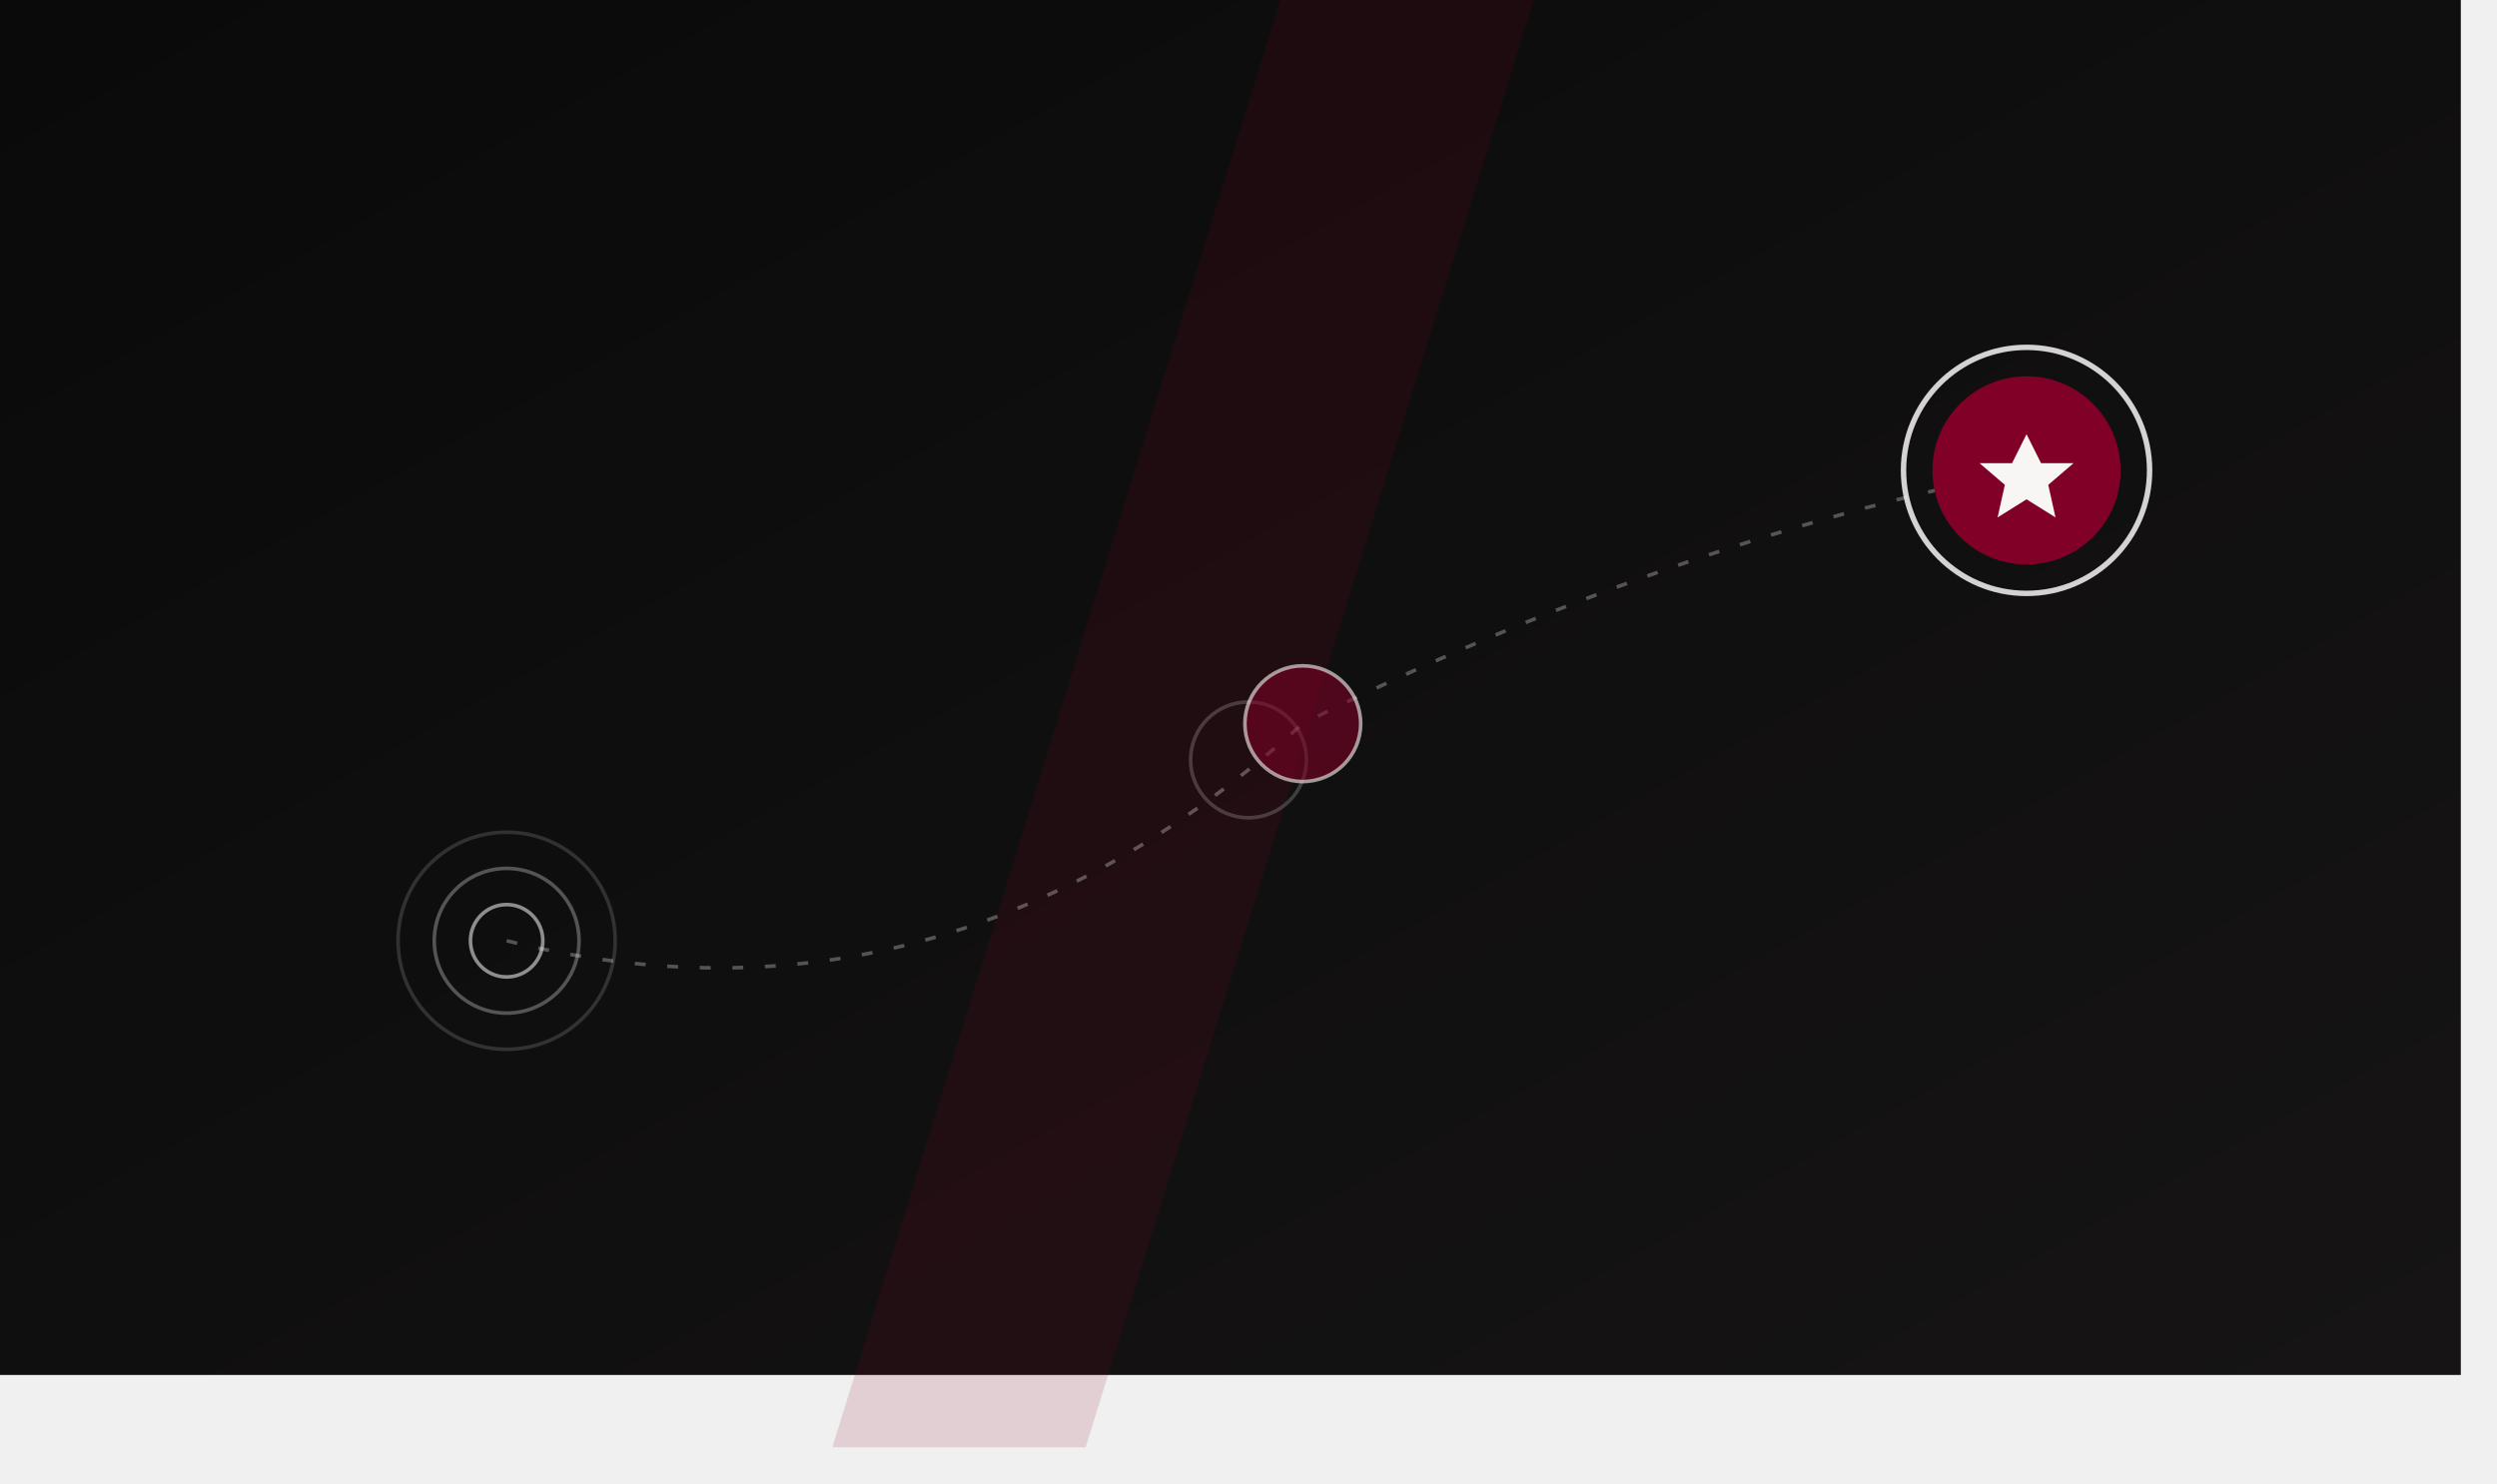
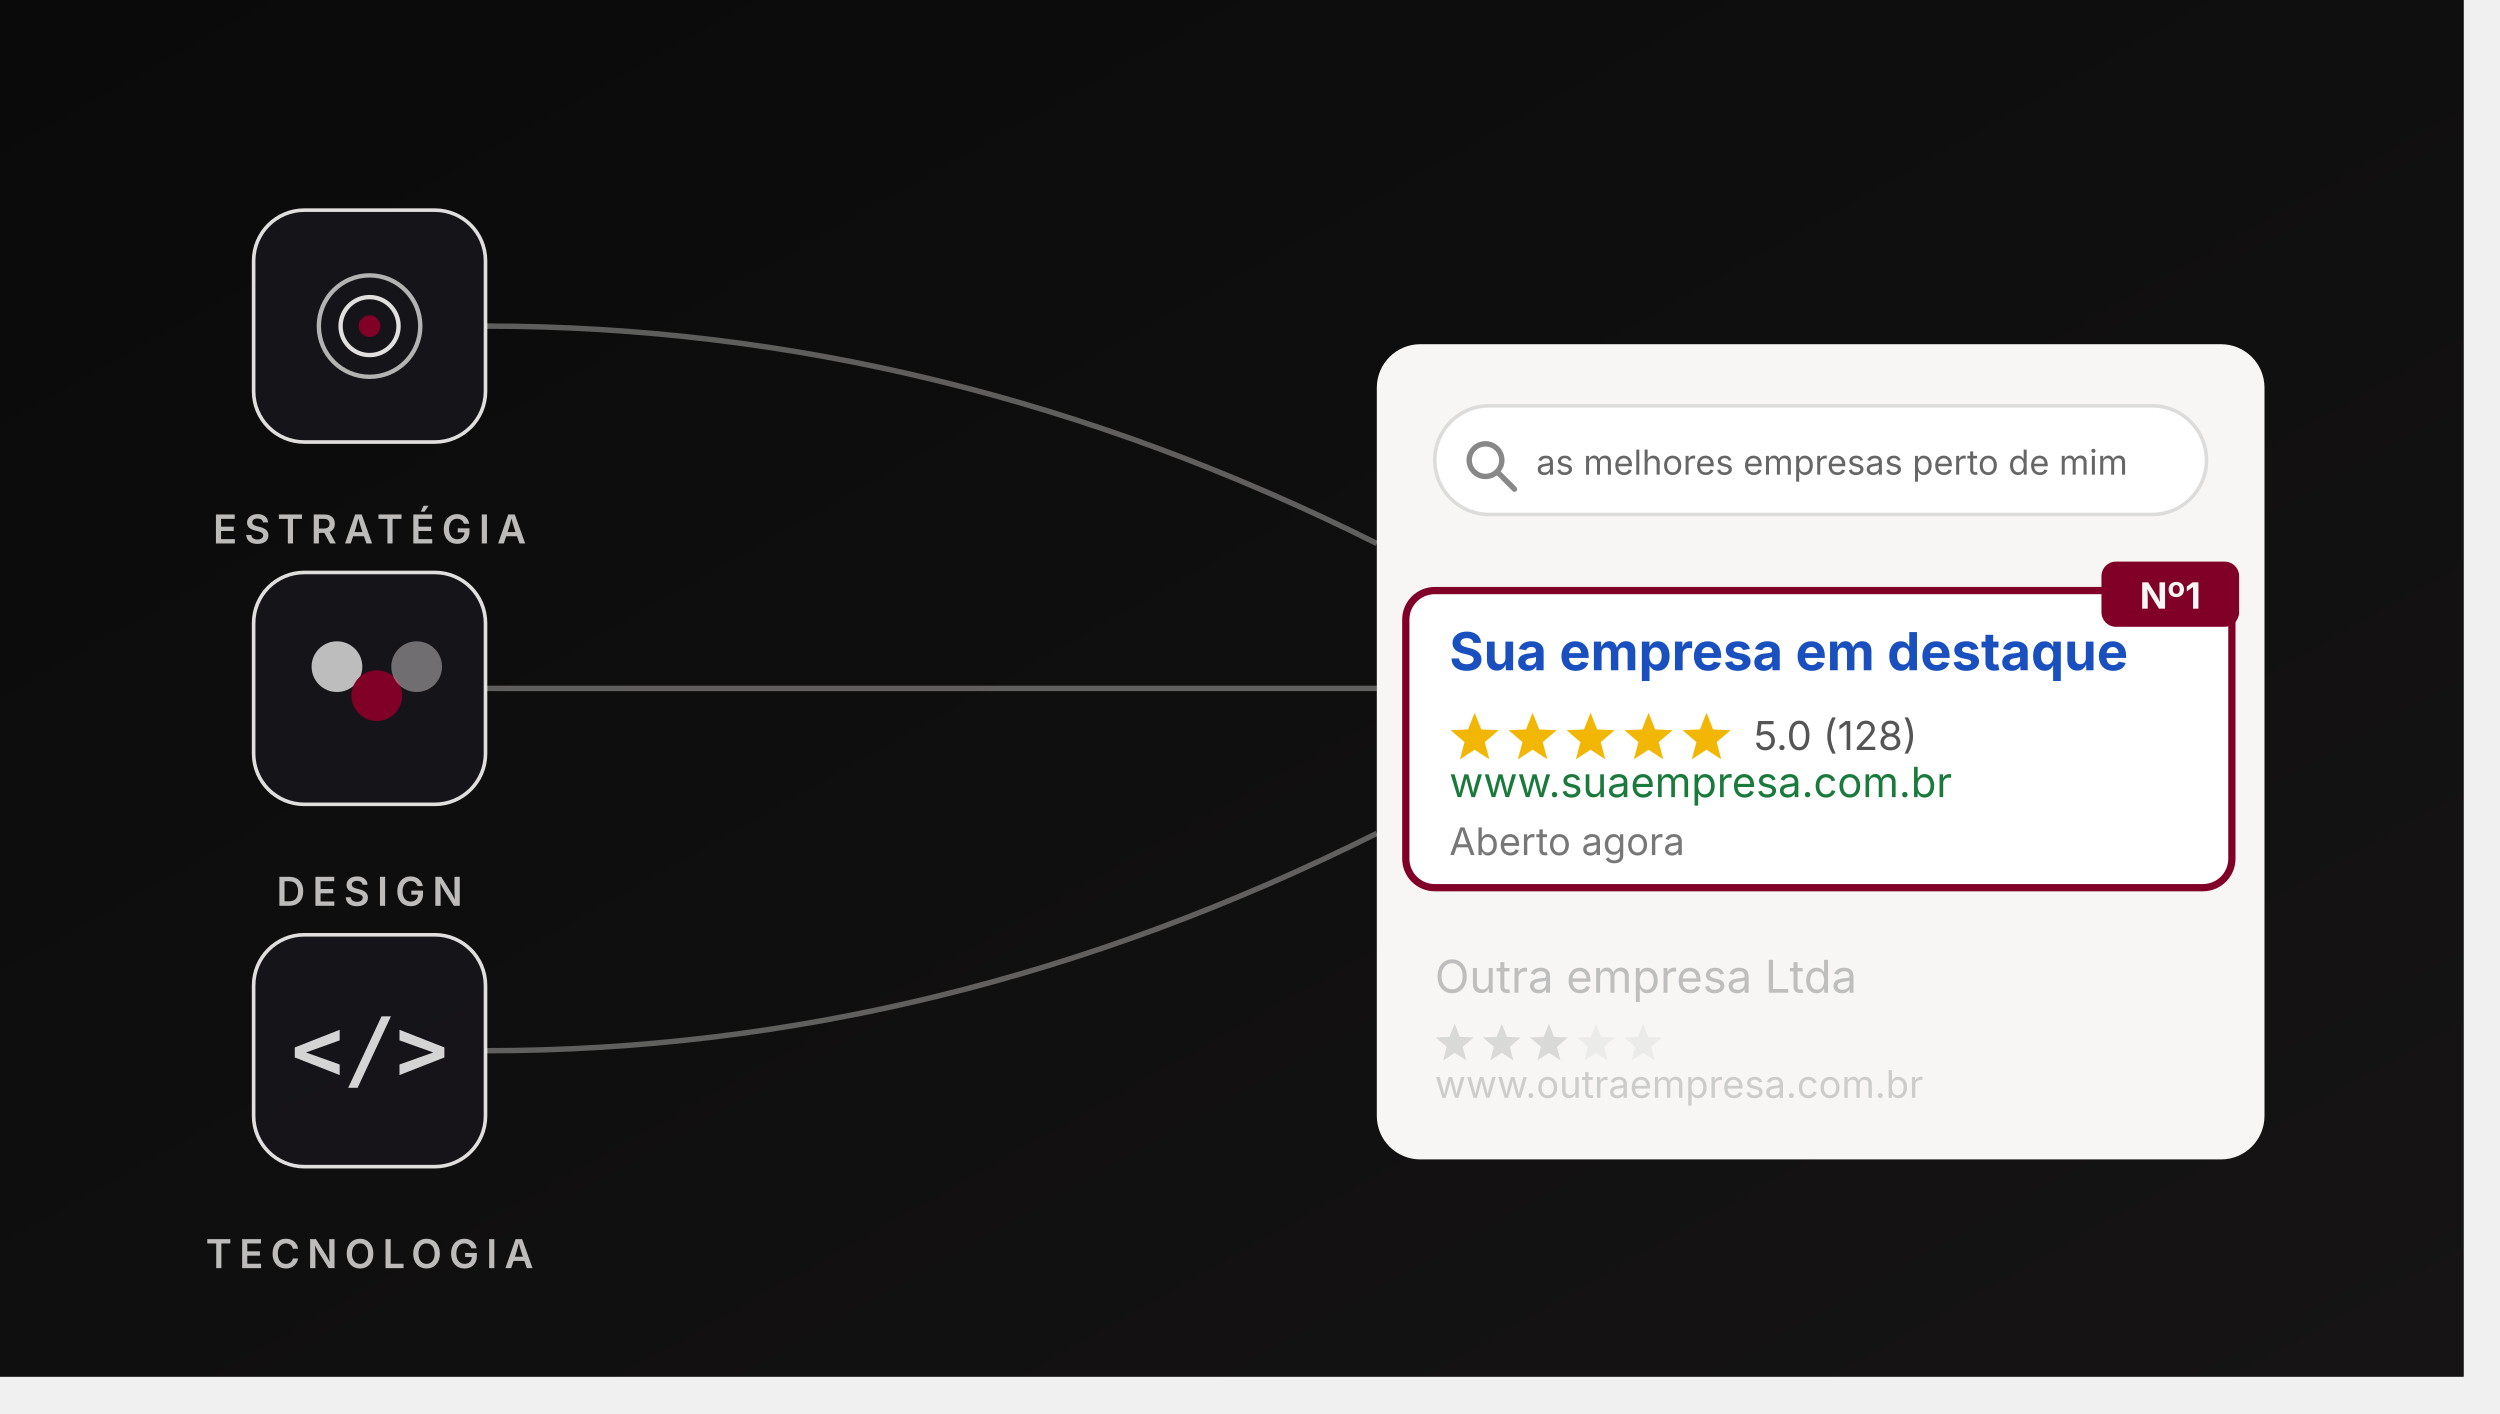
- <svg xmlns="http://www.w3.org/2000/svg" width="100%" viewBox="0 0 690 410" role="img" style="">
+ <svg xmlns="http://www.w3.org/2000/svg" width="100%" viewBox="0 0 690 390" role="img" style="">
  <defs>
-     <linearGradient id="bgwash" x1="0" y1="0" x2="1" y2="1">
+     <linearGradient id="bgwash4" x1="0" y1="0" x2="1" y2="1">
      <stop offset="0%" stop-color="#0A0A0A" />
      <stop offset="100%" stop-color="#161414" />
    </linearGradient>
+     <symbol id="star5" viewBox="0 0 20 20">
+       <polygon points="10,1 12.6,7.6 19.5,7.9 14,12.6 15.8,19.4 10,15.6 4.2,19.4 6,12.6 0.5,7.9 7.4,7.6" />
+     </symbol>
  </defs>
-   <rect x="0" y="0" width="680" height="380" fill="url(#bgwash)" style="stroke:none;color:rgb(11, 11, 11);stroke-width:1px;stroke-linecap:butt;stroke-linejoin:miter;opacity:1;font-family:anthropic-sans, -apple-system, BlinkMacSystemFont, &quot;Segoe UI&quot;, sans-serif;font-size:16px;font-weight:400;text-anchor:start;dominant-baseline:auto" />
-   <polygon points="360,-20 430,-20 300,400 230,400" fill="#810027" opacity="0.14" style="fill:rgb(129, 0, 39);stroke:none;color:rgb(11, 11, 11);stroke-width:1px;stroke-linecap:butt;stroke-linejoin:miter;opacity:0.14;font-family:anthropic-sans, -apple-system, BlinkMacSystemFont, &quot;Segoe UI&quot;, sans-serif;font-size:16px;font-weight:400;text-anchor:start;dominant-baseline:auto" />
-   <path d="M140,260 Q260,290 360,200 Q460,150 560,130" fill="none" stroke="#F7F6F4" stroke-width="1" stroke-dasharray="3 6" opacity="0.3" style="fill:none;stroke:rgb(247, 246, 244);color:rgb(11, 11, 11);stroke-width:1px;stroke-dasharray:3px, 6px;stroke-linecap:butt;stroke-linejoin:miter;opacity:0.3;font-family:anthropic-sans, -apple-system, BlinkMacSystemFont, &quot;Segoe UI&quot;, sans-serif;font-size:16px;font-weight:400;text-anchor:start;dominant-baseline:auto" />
-   <circle cx="140" cy="260" r="10" fill="none" stroke="#F7F6F4" stroke-width="1" opacity="0.55" style="fill:none;stroke:rgb(247, 246, 244);color:rgb(11, 11, 11);stroke-width:1px;stroke-linecap:butt;stroke-linejoin:miter;opacity:0.55;font-family:anthropic-sans, -apple-system, BlinkMacSystemFont, &quot;Segoe UI&quot;, sans-serif;font-size:16px;font-weight:400;text-anchor:start;dominant-baseline:auto" />
-   <circle cx="140" cy="260" r="20" fill="none" stroke="#F7F6F4" stroke-width="1" opacity="0.3" style="fill:none;stroke:rgb(247, 246, 244);color:rgb(11, 11, 11);stroke-width:1px;stroke-linecap:butt;stroke-linejoin:miter;opacity:0.3;font-family:anthropic-sans, -apple-system, BlinkMacSystemFont, &quot;Segoe UI&quot;, sans-serif;font-size:16px;font-weight:400;text-anchor:start;dominant-baseline:auto" />
-   <circle cx="140" cy="260" r="30" fill="none" stroke="#F7F6F4" stroke-width="1" opacity="0.15" style="fill:none;stroke:rgb(247, 246, 244);color:rgb(11, 11, 11);stroke-width:1px;stroke-linecap:butt;stroke-linejoin:miter;opacity:0.15;font-family:anthropic-sans, -apple-system, BlinkMacSystemFont, &quot;Segoe UI&quot;, sans-serif;font-size:16px;font-weight:400;text-anchor:start;dominant-baseline:auto" />
-   <circle cx="345" cy="210" r="16" fill="none" stroke="#F7F6F4" stroke-width="1" opacity="0.2" style="fill:none;stroke:rgb(247, 246, 244);color:rgb(11, 11, 11);stroke-width:1px;stroke-linecap:butt;stroke-linejoin:miter;opacity:0.2;font-family:anthropic-sans, -apple-system, BlinkMacSystemFont, &quot;Segoe UI&quot;, sans-serif;font-size:16px;font-weight:400;text-anchor:start;dominant-baseline:auto" />
-   <circle cx="360" cy="200" r="16" fill="#810027" opacity="0.55" style="fill:rgb(129, 0, 39);stroke:none;color:rgb(11, 11, 11);stroke-width:1px;stroke-linecap:butt;stroke-linejoin:miter;opacity:0.55;font-family:anthropic-sans, -apple-system, BlinkMacSystemFont, &quot;Segoe UI&quot;, sans-serif;font-size:16px;font-weight:400;text-anchor:start;dominant-baseline:auto" />
-   <circle cx="360" cy="200" r="16" fill="none" stroke="#F7F6F4" stroke-width="1" opacity="0.6" style="fill:none;stroke:rgb(247, 246, 244);color:rgb(11, 11, 11);stroke-width:1px;stroke-linecap:butt;stroke-linejoin:miter;opacity:0.6;font-family:anthropic-sans, -apple-system, BlinkMacSystemFont, &quot;Segoe UI&quot;, sans-serif;font-size:16px;font-weight:400;text-anchor:start;dominant-baseline:auto" />
-   <circle cx="560" cy="130" r="34" fill="none" stroke="#F7F6F4" stroke-width="1.5" opacity="0.85" style="fill:none;stroke:rgb(247, 246, 244);color:rgb(11, 11, 11);stroke-width:1.5px;stroke-linecap:butt;stroke-linejoin:miter;opacity:0.85;font-family:anthropic-sans, -apple-system, BlinkMacSystemFont, &quot;Segoe UI&quot;, sans-serif;font-size:16px;font-weight:400;text-anchor:start;dominant-baseline:auto" />
-   <circle cx="560" cy="130" r="26" fill="#810027" style="fill:rgb(129, 0, 39);stroke:none;color:rgb(11, 11, 11);stroke-width:1px;stroke-linecap:butt;stroke-linejoin:miter;opacity:1;font-family:anthropic-sans, -apple-system, BlinkMacSystemFont, &quot;Segoe UI&quot;, sans-serif;font-size:16px;font-weight:400;text-anchor:start;dominant-baseline:auto" />
-   <polygon points="560,120 564,128 573,128 566,134 568,143 560,138 552,143 554,134 547,128 556,128" fill="#F7F6F4" style="fill:rgb(247, 246, 244);stroke:none;color:rgb(11, 11, 11);stroke-width:1px;stroke-linecap:butt;stroke-linejoin:miter;opacity:1;font-family:anthropic-sans, -apple-system, BlinkMacSystemFont, &quot;Segoe UI&quot;, sans-serif;font-size:16px;font-weight:400;text-anchor:start;dominant-baseline:auto" />
+   <rect x="0" y="0" width="680" height="380" fill="url(#bgwash4)" style="stroke:none;color:rgb(11, 11, 11);stroke-width:1px;stroke-linecap:butt;stroke-linejoin:miter;opacity:1;font-family:anthropic-sans, -apple-system, BlinkMacSystemFont, &quot;Segoe UI&quot;, sans-serif;font-size:16px;font-weight:400;text-anchor:start;dominant-baseline:auto" />
+   <path d="M134,90 Q260,90 380,150" fill="none" stroke="#F7F6F4" stroke-width="1.5" opacity="0.35" style="fill:none;stroke:rgb(247, 246, 244);color:rgb(11, 11, 11);stroke-width:1.5px;stroke-linecap:butt;stroke-linejoin:miter;opacity:0.35;font-family:anthropic-sans, -apple-system, BlinkMacSystemFont, &quot;Segoe UI&quot;, sans-serif;font-size:16px;font-weight:400;text-anchor:start;dominant-baseline:auto" />
+   <path d="M134,190 Q260,190 380,190" fill="none" stroke="#F7F6F4" stroke-width="1.5" opacity="0.35" style="fill:none;stroke:rgb(247, 246, 244);color:rgb(11, 11, 11);stroke-width:1.5px;stroke-linecap:butt;stroke-linejoin:miter;opacity:0.35;font-family:anthropic-sans, -apple-system, BlinkMacSystemFont, &quot;Segoe UI&quot;, sans-serif;font-size:16px;font-weight:400;text-anchor:start;dominant-baseline:auto" />
+   <path d="M134,290 Q260,290 380,230" fill="none" stroke="#F7F6F4" stroke-width="1.5" opacity="0.35" style="fill:none;stroke:rgb(247, 246, 244);color:rgb(11, 11, 11);stroke-width:1.5px;stroke-linecap:butt;stroke-linejoin:miter;opacity:0.35;font-family:anthropic-sans, -apple-system, BlinkMacSystemFont, &quot;Segoe UI&quot;, sans-serif;font-size:16px;font-weight:400;text-anchor:start;dominant-baseline:auto" />
+   <rect x="70" y="58" width="64" height="64" rx="14" fill="#16151A" stroke="#F7F6F4" stroke-width="1" opacity="0.9" style="fill:rgb(22, 21, 26);stroke:rgb(247, 246, 244);color:rgb(11, 11, 11);stroke-width:1px;stroke-linecap:butt;stroke-linejoin:miter;opacity:0.9;font-family:anthropic-sans, -apple-system, BlinkMacSystemFont, &quot;Segoe UI&quot;, sans-serif;font-size:16px;font-weight:400;text-anchor:start;dominant-baseline:auto" />
+   <circle cx="102" cy="90" r="14" fill="none" stroke="#F7F6F4" stroke-width="1.2" opacity="0.7" style="fill:none;stroke:rgb(247, 246, 244);color:rgb(11, 11, 11);stroke-width:1.2px;stroke-linecap:butt;stroke-linejoin:miter;opacity:0.7;font-family:anthropic-sans, -apple-system, BlinkMacSystemFont, &quot;Segoe UI&quot;, sans-serif;font-size:16px;font-weight:400;text-anchor:start;dominant-baseline:auto" />
+   <circle cx="102" cy="90" r="8" fill="none" stroke="#F7F6F4" stroke-width="1.2" opacity="0.9" style="fill:none;stroke:rgb(247, 246, 244);color:rgb(11, 11, 11);stroke-width:1.2px;stroke-linecap:butt;stroke-linejoin:miter;opacity:0.9;font-family:anthropic-sans, -apple-system, BlinkMacSystemFont, &quot;Segoe UI&quot;, sans-serif;font-size:16px;font-weight:400;text-anchor:start;dominant-baseline:auto" />
+   <circle cx="102" cy="90" r="3" fill="#810027" style="fill:rgb(129, 0, 39);stroke:none;color:rgb(11, 11, 11);stroke-width:1px;stroke-linecap:butt;stroke-linejoin:miter;opacity:1;font-family:anthropic-sans, -apple-system, BlinkMacSystemFont, &quot;Segoe UI&quot;, sans-serif;font-size:16px;font-weight:400;text-anchor:start;dominant-baseline:auto" />
+   <text x="102" y="150" text-anchor="middle" font-size="11" font-weight="600" letter-spacing="2" fill="#F7F6F4" opacity="0.75" style="fill:rgb(247, 246, 244);stroke:none;color:rgb(11, 11, 11);stroke-width:1px;stroke-linecap:butt;stroke-linejoin:miter;opacity:0.75;font-family:anthropic-sans, -apple-system, BlinkMacSystemFont, &quot;Segoe UI&quot;, sans-serif;font-size:11px;font-weight:600;text-anchor:middle;dominant-baseline:auto">ESTRATÉGIA</text>
+   <rect x="70" y="158" width="64" height="64" rx="14" fill="#16151A" stroke="#F7F6F4" stroke-width="1" opacity="0.9" style="fill:rgb(22, 21, 26);stroke:rgb(247, 246, 244);color:rgb(11, 11, 11);stroke-width:1px;stroke-linecap:butt;stroke-linejoin:miter;opacity:0.9;font-family:anthropic-sans, -apple-system, BlinkMacSystemFont, &quot;Segoe UI&quot;, sans-serif;font-size:16px;font-weight:400;text-anchor:start;dominant-baseline:auto" />
+   <circle cx="93" cy="184" r="7" fill="#F7F6F4" opacity="0.75" style="fill:rgb(247, 246, 244);stroke:none;color:rgb(11, 11, 11);stroke-width:1px;stroke-linecap:butt;stroke-linejoin:miter;opacity:0.75;font-family:anthropic-sans, -apple-system, BlinkMacSystemFont, &quot;Segoe UI&quot;, sans-serif;font-size:16px;font-weight:400;text-anchor:start;dominant-baseline:auto" />
+   <circle cx="104" cy="192" r="7" fill="#810027" style="fill:rgb(129, 0, 39);stroke:none;color:rgb(11, 11, 11);stroke-width:1px;stroke-linecap:butt;stroke-linejoin:miter;opacity:1;font-family:anthropic-sans, -apple-system, BlinkMacSystemFont, &quot;Segoe UI&quot;, sans-serif;font-size:16px;font-weight:400;text-anchor:start;dominant-baseline:auto" />
+   <circle cx="115" cy="184" r="7" fill="#F7F6F4" opacity="0.4" style="fill:rgb(247, 246, 244);stroke:none;color:rgb(11, 11, 11);stroke-width:1px;stroke-linecap:butt;stroke-linejoin:miter;opacity:0.4;font-family:anthropic-sans, -apple-system, BlinkMacSystemFont, &quot;Segoe UI&quot;, sans-serif;font-size:16px;font-weight:400;text-anchor:start;dominant-baseline:auto" />
+   <text x="102" y="250" text-anchor="middle" font-size="11" font-weight="600" letter-spacing="2" fill="#F7F6F4" opacity="0.75" style="fill:rgb(247, 246, 244);stroke:none;color:rgb(11, 11, 11);stroke-width:1px;stroke-linecap:butt;stroke-linejoin:miter;opacity:0.75;font-family:anthropic-sans, -apple-system, BlinkMacSystemFont, &quot;Segoe UI&quot;, sans-serif;font-size:11px;font-weight:600;text-anchor:middle;dominant-baseline:auto">DESIGN</text>
+   <rect x="70" y="258" width="64" height="64" rx="14" fill="#16151A" stroke="#F7F6F4" stroke-width="1" opacity="0.9" style="fill:rgb(22, 21, 26);stroke:rgb(247, 246, 244);color:rgb(11, 11, 11);stroke-width:1px;stroke-linecap:butt;stroke-linejoin:miter;opacity:0.9;font-family:anthropic-sans, -apple-system, BlinkMacSystemFont, &quot;Segoe UI&quot;, sans-serif;font-size:16px;font-weight:400;text-anchor:start;dominant-baseline:auto" />
+   <text x="102" y="298" text-anchor="middle" font-size="24" font-family="monospace" font-weight="700" fill="#F7F6F4" opacity="0.85" style="fill:rgb(247, 246, 244);stroke:none;color:rgb(11, 11, 11);stroke-width:1px;stroke-linecap:butt;stroke-linejoin:miter;opacity:0.85;font-family:monospace;font-size:24px;font-weight:700;text-anchor:middle;dominant-baseline:auto">&lt;/&gt;</text>
+   <text x="102" y="350" text-anchor="middle" font-size="11" font-weight="600" letter-spacing="2" fill="#F7F6F4" opacity="0.75" style="fill:rgb(247, 246, 244);stroke:none;color:rgb(11, 11, 11);stroke-width:1px;stroke-linecap:butt;stroke-linejoin:miter;opacity:0.75;font-family:anthropic-sans, -apple-system, BlinkMacSystemFont, &quot;Segoe UI&quot;, sans-serif;font-size:11px;font-weight:600;text-anchor:middle;dominant-baseline:auto">TECNOLOGIA</text>
+   <rect x="380" y="95" width="245" height="225" rx="12" fill="#F7F6F4" style="fill:rgb(247, 246, 244);stroke:none;color:rgb(11, 11, 11);stroke-width:1px;stroke-linecap:butt;stroke-linejoin:miter;opacity:1;font-family:anthropic-sans, -apple-system, BlinkMacSystemFont, &quot;Segoe UI&quot;, sans-serif;font-size:16px;font-weight:400;text-anchor:start;dominant-baseline:auto" />
+   <rect x="396" y="112" width="213" height="30" rx="15" fill="#ffffff" stroke="#dcdcdc" stroke-width="1" style="fill:rgb(255, 255, 255);stroke:rgb(220, 220, 220);color:rgb(11, 11, 11);stroke-width:1px;stroke-linecap:butt;stroke-linejoin:miter;opacity:1;font-family:anthropic-sans, -apple-system, BlinkMacSystemFont, &quot;Segoe UI&quot;, sans-serif;font-size:16px;font-weight:400;text-anchor:start;dominant-baseline:auto" />
+   <circle cx="410" cy="127" r="4.5" fill="none" stroke="#888" stroke-width="1.5" style="fill:none;stroke:rgb(136, 136, 136);color:rgb(11, 11, 11);stroke-width:1.5px;stroke-linecap:butt;stroke-linejoin:miter;opacity:1;font-family:anthropic-sans, -apple-system, BlinkMacSystemFont, &quot;Segoe UI&quot;, sans-serif;font-size:16px;font-weight:400;text-anchor:start;dominant-baseline:auto" />
+   <line x1="413.5" y1="130.5" x2="418" y2="135" stroke="#888" stroke-width="1.5" stroke-linecap="round" style="fill:rgb(0, 0, 0);stroke:rgb(136, 136, 136);color:rgb(11, 11, 11);stroke-width:1.5px;stroke-linecap:round;stroke-linejoin:miter;opacity:1;font-family:anthropic-sans, -apple-system, BlinkMacSystemFont, &quot;Segoe UI&quot;, sans-serif;font-size:16px;font-weight:400;text-anchor:start;dominant-baseline:auto" />
+   <text x="424" y="131" font-size="9.5" fill="#666" style="fill:rgb(102, 102, 102);stroke:none;color:rgb(11, 11, 11);stroke-width:1px;stroke-linecap:butt;stroke-linejoin:miter;opacity:1;font-family:anthropic-sans, -apple-system, BlinkMacSystemFont, &quot;Segoe UI&quot;, sans-serif;font-size:9.5px;font-weight:400;text-anchor:start;dominant-baseline:auto">as melhores empresas perto de mim</text>
+   <rect x="388" y="163" width="228" height="82" rx="8" fill="#ffffff" stroke="#810027" stroke-width="2" style="fill:rgb(255, 255, 255);stroke:rgb(129, 0, 39);color:rgb(11, 11, 11);stroke-width:2px;stroke-linecap:butt;stroke-linejoin:miter;opacity:1;font-family:anthropic-sans, -apple-system, BlinkMacSystemFont, &quot;Segoe UI&quot;, sans-serif;font-size:16px;font-weight:400;text-anchor:start;dominant-baseline:auto" />
+   <rect x="580" y="155" width="38" height="18" rx="4" fill="#810027" style="fill:rgb(129, 0, 39);stroke:none;color:rgb(11, 11, 11);stroke-width:1px;stroke-linecap:butt;stroke-linejoin:miter;opacity:1;font-family:anthropic-sans, -apple-system, BlinkMacSystemFont, &quot;Segoe UI&quot;, sans-serif;font-size:16px;font-weight:400;text-anchor:start;dominant-baseline:auto" />
+   <text x="599" y="168" text-anchor="middle" font-size="10" font-weight="700" fill="#F7F6F4" style="fill:rgb(247, 246, 244);stroke:none;color:rgb(11, 11, 11);stroke-width:1px;stroke-linecap:butt;stroke-linejoin:miter;opacity:1;font-family:anthropic-sans, -apple-system, BlinkMacSystemFont, &quot;Segoe UI&quot;, sans-serif;font-size:10px;font-weight:700;text-anchor:middle;dominant-baseline:auto">Nº1</text>
+   <text x="400" y="185" font-size="14.5" font-weight="700" fill="#1a4fbf" style="fill:rgb(26, 79, 191);stroke:none;color:rgb(11, 11, 11);stroke-width:1px;stroke-linecap:butt;stroke-linejoin:miter;opacity:1;font-family:anthropic-sans, -apple-system, BlinkMacSystemFont, &quot;Segoe UI&quot;, sans-serif;font-size:14.5px;font-weight:700;text-anchor:start;dominant-baseline:auto">Sua empresa em destaque</text>
+   <use href="#star5" x="400" y="196" width="14" height="14" fill="#F2B705" style="fill:rgb(242, 183, 5);stroke:none;color:rgb(11, 11, 11);stroke-width:1px;stroke-linecap:butt;stroke-linejoin:miter;opacity:1;font-family:anthropic-sans, -apple-system, BlinkMacSystemFont, &quot;Segoe UI&quot;, sans-serif;font-size:16px;font-weight:400;text-anchor:start;dominant-baseline:auto" />
+   <use href="#star5" x="416" y="196" width="14" height="14" fill="#F2B705" style="fill:rgb(242, 183, 5);stroke:none;color:rgb(11, 11, 11);stroke-width:1px;stroke-linecap:butt;stroke-linejoin:miter;opacity:1;font-family:anthropic-sans, -apple-system, BlinkMacSystemFont, &quot;Segoe UI&quot;, sans-serif;font-size:16px;font-weight:400;text-anchor:start;dominant-baseline:auto" />
+   <use href="#star5" x="432" y="196" width="14" height="14" fill="#F2B705" style="fill:rgb(242, 183, 5);stroke:none;color:rgb(11, 11, 11);stroke-width:1px;stroke-linecap:butt;stroke-linejoin:miter;opacity:1;font-family:anthropic-sans, -apple-system, BlinkMacSystemFont, &quot;Segoe UI&quot;, sans-serif;font-size:16px;font-weight:400;text-anchor:start;dominant-baseline:auto" />
+   <use href="#star5" x="448" y="196" width="14" height="14" fill="#F2B705" style="fill:rgb(242, 183, 5);stroke:none;color:rgb(11, 11, 11);stroke-width:1px;stroke-linecap:butt;stroke-linejoin:miter;opacity:1;font-family:anthropic-sans, -apple-system, BlinkMacSystemFont, &quot;Segoe UI&quot;, sans-serif;font-size:16px;font-weight:400;text-anchor:start;dominant-baseline:auto" />
+   <use href="#star5" x="464" y="196" width="14" height="14" fill="#F2B705" style="fill:rgb(242, 183, 5);stroke:none;color:rgb(11, 11, 11);stroke-width:1px;stroke-linecap:butt;stroke-linejoin:miter;opacity:1;font-family:anthropic-sans, -apple-system, BlinkMacSystemFont, &quot;Segoe UI&quot;, sans-serif;font-size:16px;font-weight:400;text-anchor:start;dominant-baseline:auto" />
+   <text x="484" y="207" font-size="11" fill="#555" style="fill:rgb(85, 85, 85);stroke:none;color:rgb(11, 11, 11);stroke-width:1px;stroke-linecap:butt;stroke-linejoin:miter;opacity:1;font-family:anthropic-sans, -apple-system, BlinkMacSystemFont, &quot;Segoe UI&quot;, sans-serif;font-size:11px;font-weight:400;text-anchor:start;dominant-baseline:auto">5.0 (128)</text>
+   <text x="400" y="220" font-size="11.5" fill="#1a7a3c" style="fill:rgb(26, 122, 60);stroke:none;color:rgb(11, 11, 11);stroke-width:1px;stroke-linecap:butt;stroke-linejoin:miter;opacity:1;font-family:anthropic-sans, -apple-system, BlinkMacSystemFont, &quot;Segoe UI&quot;, sans-serif;font-size:11.5px;font-weight:400;text-anchor:start;dominant-baseline:auto">www.suaempresa.com.br</text>
+   <text x="400" y="236" font-size="10.5" fill="#777" style="fill:rgb(119, 119, 119);stroke:none;color:rgb(11, 11, 11);stroke-width:1px;stroke-linecap:butt;stroke-linejoin:miter;opacity:1;font-family:anthropic-sans, -apple-system, BlinkMacSystemFont, &quot;Segoe UI&quot;, sans-serif;font-size:10.5px;font-weight:400;text-anchor:start;dominant-baseline:auto">Aberto agora</text>
+   <text x="396" y="274" font-size="12.5" fill="#999" opacity="0.6" style="fill:rgb(153, 153, 153);stroke:none;color:rgb(11, 11, 11);stroke-width:1px;stroke-linecap:butt;stroke-linejoin:miter;opacity:0.6;font-family:anthropic-sans, -apple-system, BlinkMacSystemFont, &quot;Segoe UI&quot;, sans-serif;font-size:12.5px;font-weight:400;text-anchor:start;dominant-baseline:auto">Outra empresa Ltda</text>
+   <use href="#star5" x="396" y="282" width="11" height="11" fill="#bbb" opacity="0.5" style="fill:rgb(187, 187, 187);stroke:none;color:rgb(11, 11, 11);stroke-width:1px;stroke-linecap:butt;stroke-linejoin:miter;opacity:0.5;font-family:anthropic-sans, -apple-system, BlinkMacSystemFont, &quot;Segoe UI&quot;, sans-serif;font-size:16px;font-weight:400;text-anchor:start;dominant-baseline:auto" />
+   <use href="#star5" x="409" y="282" width="11" height="11" fill="#bbb" opacity="0.5" style="fill:rgb(187, 187, 187);stroke:none;color:rgb(11, 11, 11);stroke-width:1px;stroke-linecap:butt;stroke-linejoin:miter;opacity:0.5;font-family:anthropic-sans, -apple-system, BlinkMacSystemFont, &quot;Segoe UI&quot;, sans-serif;font-size:16px;font-weight:400;text-anchor:start;dominant-baseline:auto" />
+   <use href="#star5" x="422" y="282" width="11" height="11" fill="#bbb" opacity="0.5" style="fill:rgb(187, 187, 187);stroke:none;color:rgb(11, 11, 11);stroke-width:1px;stroke-linecap:butt;stroke-linejoin:miter;opacity:0.5;font-family:anthropic-sans, -apple-system, BlinkMacSystemFont, &quot;Segoe UI&quot;, sans-serif;font-size:16px;font-weight:400;text-anchor:start;dominant-baseline:auto" />
+   <use href="#star5" x="435" y="282" width="11" height="11" fill="#e0e0e0" opacity="0.5" style="fill:rgb(224, 224, 224);stroke:none;color:rgb(11, 11, 11);stroke-width:1px;stroke-linecap:butt;stroke-linejoin:miter;opacity:0.5;font-family:anthropic-sans, -apple-system, BlinkMacSystemFont, &quot;Segoe UI&quot;, sans-serif;font-size:16px;font-weight:400;text-anchor:start;dominant-baseline:auto" />
+   <use href="#star5" x="448" y="282" width="11" height="11" fill="#e0e0e0" opacity="0.5" style="fill:rgb(224, 224, 224);stroke:none;color:rgb(11, 11, 11);stroke-width:1px;stroke-linecap:butt;stroke-linejoin:miter;opacity:0.5;font-family:anthropic-sans, -apple-system, BlinkMacSystemFont, &quot;Segoe UI&quot;, sans-serif;font-size:16px;font-weight:400;text-anchor:start;dominant-baseline:auto" />
+   <text x="396" y="303" font-size="10.5" fill="#aaa" opacity="0.55" style="fill:rgb(170, 170, 170);stroke:none;color:rgb(11, 11, 11);stroke-width:1px;stroke-linecap:butt;stroke-linejoin:miter;opacity:0.55;font-family:anthropic-sans, -apple-system, BlinkMacSystemFont, &quot;Segoe UI&quot;, sans-serif;font-size:10.5px;font-weight:400;text-anchor:start;dominant-baseline:auto">www.outraempresa.com.br</text>
</svg>
